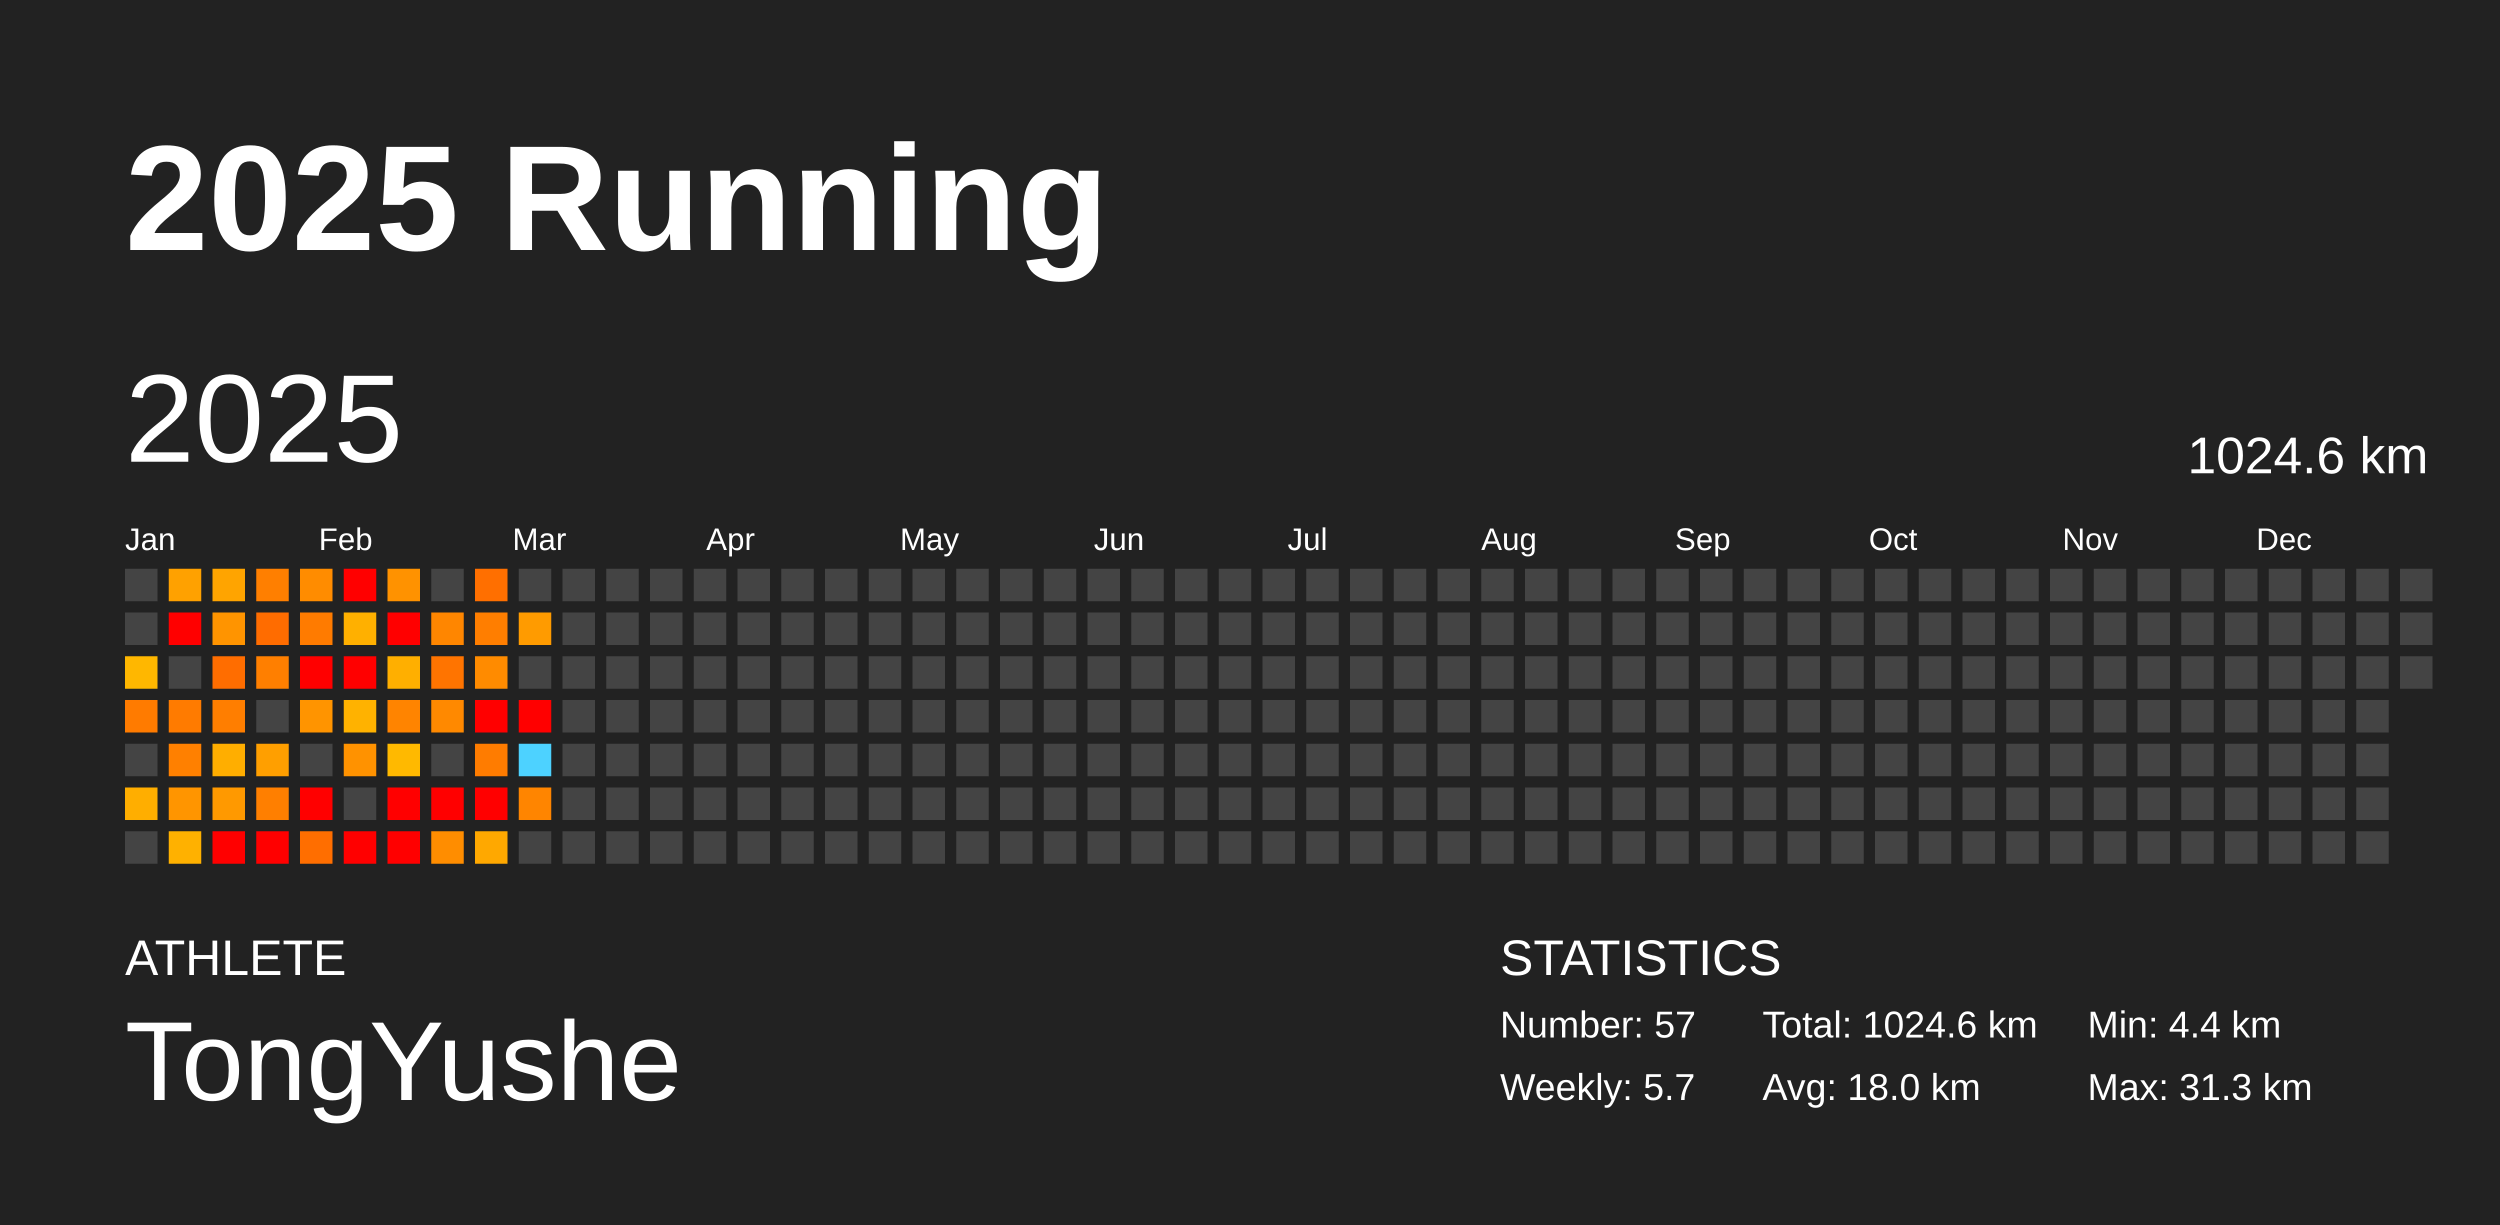
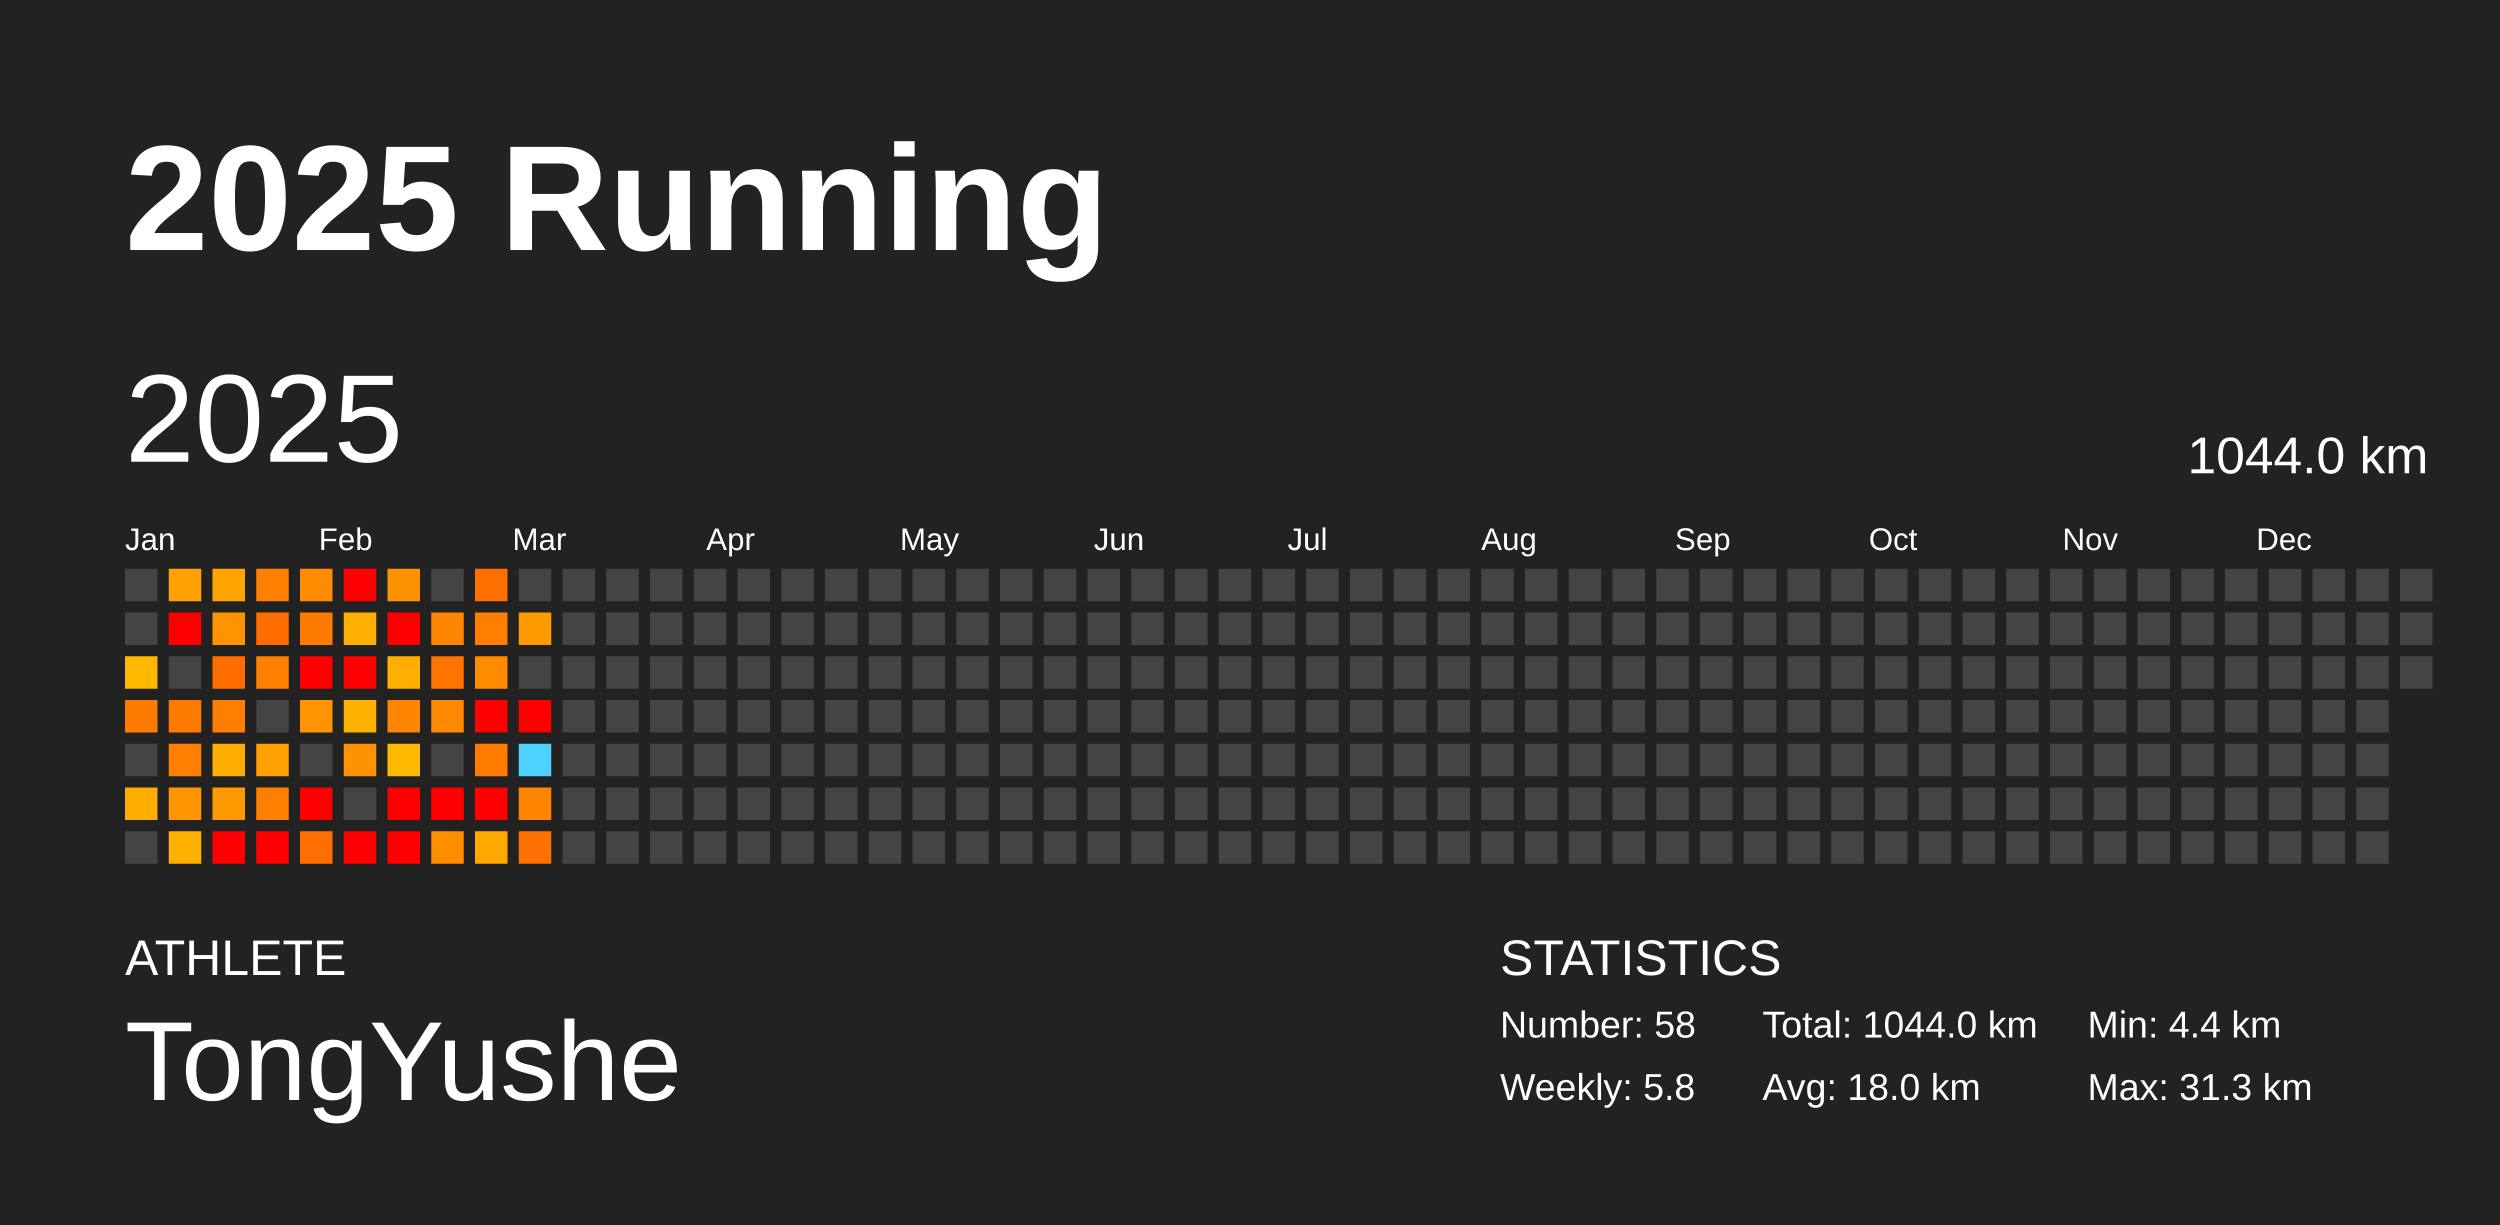
<svg xmlns="http://www.w3.org/2000/svg" baseProfile="full" height="98mm" version="1.1" viewBox="0,0,200,98" width="200mm">
  <defs />
  <rect fill="#222222" height="98" width="200" x="0" y="0" />
  <text fill="#FFFFFF" style="font-size:12px; font-family:Arial; font-weight:bold;" x="10" y="20">2025 Running</text>
  <text fill="#FFFFFF" style="font-size:4px; font-family:Arial" x="10" y="78">ATHLETE</text>
  <text fill="#FFFFFF" style="font-size:9px; font-family:Arial" x="10" y="88">TongYushe</text>
  <text fill="#FFFFFF" style="font-size:4px; font-family:Arial" x="120" y="78">STATISTICS</text>
-   <text fill="#FFFFFF" style="font-size:3px; font-family:Arial" x="120" y="83">Number: 57</text>
-   <text fill="#FFFFFF" style="font-size:3px; font-family:Arial" x="120" y="88">Weekly: 5.7</text>
-   <text fill="#FFFFFF" style="font-size:3px; font-family:Arial" x="141" y="83">Total: 1024.6 km</text>
+   <text fill="#FFFFFF" style="font-size:3px; font-family:Arial" x="120" y="83">Number: 58</text>
+   <text fill="#FFFFFF" style="font-size:3px; font-family:Arial" x="120" y="88">Weekly: 5.8</text>
+   <text fill="#FFFFFF" style="font-size:3px; font-family:Arial" x="141" y="83">Total: 1044.0 km</text>
  <text fill="#FFFFFF" style="font-size:3px; font-family:Arial" x="141" y="88">Avg: 18.0 km</text>
  <text fill="#FFFFFF" style="font-size:3px; font-family:Arial" x="167" y="83">Min: 4.4 km</text>
  <text fill="#FFFFFF" style="font-size:3px; font-family:Arial" x="167" y="88">Max: 31.3 km</text>
  <text dominant-baseline="hanging" fill="#FFFFFF" style="font-size:10.0px; font-family:Arial;" x="10" y="30">2025</text>
-   <text dominant-baseline="hanging" fill="#FFFFFF" style="font-size:4.125px; font-family:Arial;" x="175" y="35">1024.6 km</text>
+   <text dominant-baseline="hanging" fill="#FFFFFF" style="font-size:4.125px; font-family:Arial;" x="175" y="35">1044.0 km</text>
  <text fill="#FFFFFF" style="font-size:2.5px; font-family:Arial" x="10.0" y="44">Jan</text>
  <text fill="#FFFFFF" style="font-size:2.5px; font-family:Arial" x="25.5" y="44">Feb</text>
  <text fill="#FFFFFF" style="font-size:2.5px; font-family:Arial" x="41.0" y="44">Mar</text>
  <text fill="#FFFFFF" style="font-size:2.5px; font-family:Arial" x="56.5" y="44">Apr</text>
  <text fill="#FFFFFF" style="font-size:2.5px; font-family:Arial" x="72.0" y="44">May</text>
  <text fill="#FFFFFF" style="font-size:2.5px; font-family:Arial" x="87.5" y="44">Jun</text>
  <text fill="#FFFFFF" style="font-size:2.5px; font-family:Arial" x="103.0" y="44">Jul</text>
  <text fill="#FFFFFF" style="font-size:2.5px; font-family:Arial" x="118.5" y="44">Aug</text>
  <text fill="#FFFFFF" style="font-size:2.5px; font-family:Arial" x="134.0" y="44">Sep</text>
  <text fill="#FFFFFF" style="font-size:2.5px; font-family:Arial" x="149.5" y="44">Oct</text>
  <text fill="#FFFFFF" style="font-size:2.5px; font-family:Arial" x="165.0" y="44">Nov</text>
  <text fill="#FFFFFF" style="font-size:2.5px; font-family:Arial" x="180.5" y="44">Dec</text>
  <rect fill="#444444" height="2.6" width="2.6" x="10.0" y="45.5" />
  <rect fill="#444444" height="2.6" width="2.6" x="10.0" y="49.0" />
  <rect fill="#ffb700" height="2.6" width="2.6" x="10.0" y="52.5" />
  <rect fill="#ff7b00" height="2.6" width="2.6" x="10.0" y="56.0" />
  <rect fill="#444444" height="2.6" width="2.6" x="10.0" y="59.5" />
  <rect fill="#ffae00" height="2.6" width="2.6" x="10.0" y="63.0" />
  <rect fill="#444444" height="2.6" width="2.6" x="10.0" y="66.5" />
  <rect fill="#ffa100" height="2.6" width="2.6" x="13.5" y="45.5" />
  <rect fill="red" height="2.6" width="2.6" x="13.5" y="49.0" />
  <rect fill="#444444" height="2.6" width="2.6" x="13.5" y="52.5" />
  <rect fill="#ff7b00" height="2.6" width="2.6" x="13.5" y="56.0" />
  <rect fill="#ff8000" height="2.6" width="2.6" x="13.5" y="59.5" />
  <rect fill="#ff9500" height="2.6" width="2.6" x="13.5" y="63.0" />
  <rect fill="#ffb100" height="2.6" width="2.6" x="13.5" y="66.5" />
  <rect fill="#ffa400" height="2.6" width="2.6" x="17.0" y="45.5" />
  <rect fill="#ff9400" height="2.6" width="2.6" x="17.0" y="49.0" />
  <rect fill="#ff6d00" height="2.6" width="2.6" x="17.0" y="52.5" />
  <rect fill="#ff7e00" height="2.6" width="2.6" x="17.0" y="56.0" />
  <rect fill="#ffae00" height="2.6" width="2.6" x="17.0" y="59.5" />
  <rect fill="#ff9900" height="2.6" width="2.6" x="17.0" y="63.0" />
  <rect fill="red" height="2.6" width="2.6" x="17.0" y="66.5" />
  <rect fill="#ff7f00" height="2.6" width="2.6" x="20.5" y="45.5" />
  <rect fill="#ff6c00" height="2.6" width="2.6" x="20.5" y="49.0" />
  <rect fill="#ff7f00" height="2.6" width="2.6" x="20.5" y="52.5" />
  <rect fill="#444444" height="2.6" width="2.6" x="20.5" y="56.0" />
  <rect fill="#ff9f00" height="2.6" width="2.6" x="20.5" y="59.5" />
  <rect fill="#ff7f00" height="2.6" width="2.6" x="20.5" y="63.0" />
  <rect fill="red" height="2.6" width="2.6" x="20.5" y="66.5" />
  <rect fill="#ff8c00" height="2.6" width="2.6" x="24.0" y="45.5" />
  <rect fill="#ff7b00" height="2.6" width="2.6" x="24.0" y="49.0" />
  <rect fill="red" height="2.6" width="2.6" x="24.0" y="52.5" />
  <rect fill="#ff9400" height="2.6" width="2.6" x="24.0" y="56.0" />
  <rect fill="#444444" height="2.6" width="2.6" x="24.0" y="59.5" />
  <rect fill="red" height="2.6" width="2.6" x="24.0" y="63.0" />
  <rect fill="#ff6e00" height="2.6" width="2.6" x="24.0" y="66.5" />
  <rect fill="red" height="2.6" width="2.6" x="27.5" y="45.5" />
  <rect fill="#ffb000" height="2.6" width="2.6" x="27.5" y="49.0" />
  <rect fill="red" height="2.6" width="2.6" x="27.5" y="52.5" />
  <rect fill="#ffb200" height="2.6" width="2.6" x="27.5" y="56.0" />
  <rect fill="#ff9200" height="2.6" width="2.6" x="27.5" y="59.5" />
  <rect fill="#444444" height="2.6" width="2.6" x="27.5" y="63.0" />
  <rect fill="red" height="2.6" width="2.6" x="27.5" y="66.5" />
  <rect fill="#ff9200" height="2.6" width="2.6" x="31.0" y="45.5" />
  <rect fill="red" height="2.6" width="2.6" x="31.0" y="49.0" />
  <rect fill="#ffaf00" height="2.6" width="2.6" x="31.0" y="52.5" />
  <rect fill="#ff8400" height="2.6" width="2.6" x="31.0" y="56.0" />
  <rect fill="#ffb900" height="2.6" width="2.6" x="31.0" y="59.5" />
  <rect fill="red" height="2.6" width="2.6" x="31.0" y="63.0" />
  <rect fill="red" height="2.6" width="2.6" x="31.0" y="66.5" />
  <rect fill="#444444" height="2.6" width="2.6" x="34.5" y="45.5" />
  <rect fill="#ff8600" height="2.6" width="2.6" x="34.5" y="49.0" />
  <rect fill="#ff7400" height="2.6" width="2.6" x="34.5" y="52.5" />
  <rect fill="#ff8900" height="2.6" width="2.6" x="34.5" y="56.0" />
  <rect fill="#444444" height="2.6" width="2.6" x="34.5" y="59.5" />
  <rect fill="red" height="2.6" width="2.6" x="34.5" y="63.0" />
  <rect fill="#ff8d00" height="2.6" width="2.6" x="34.5" y="66.5" />
  <rect fill="#ff6f00" height="2.6" width="2.6" x="38.0" y="45.5" />
  <rect fill="#ff7e00" height="2.6" width="2.6" x="38.0" y="49.0" />
  <rect fill="#ff8b00" height="2.6" width="2.6" x="38.0" y="52.5" />
  <rect fill="red" height="2.6" width="2.6" x="38.0" y="56.0" />
  <rect fill="#ff7c00" height="2.6" width="2.6" x="38.0" y="59.5" />
  <rect fill="red" height="2.6" width="2.6" x="38.0" y="63.0" />
  <rect fill="#ffa800" height="2.6" width="2.6" x="38.0" y="66.5" />
  <rect fill="#444444" height="2.6" width="2.6" x="41.5" y="45.5" />
  <rect fill="#ff9b00" height="2.6" width="2.6" x="41.5" y="49.0" />
  <rect fill="#444444" height="2.6" width="2.6" x="41.5" y="52.5" />
  <rect fill="red" height="2.6" width="2.6" x="41.5" y="56.0" />
  <rect fill="#4dd2ff" height="2.6" width="2.6" x="41.5" y="59.5" />
  <rect fill="#ff8500" height="2.6" width="2.6" x="41.5" y="63.0" />
-   <rect fill="#444444" height="2.6" width="2.6" x="41.5" y="66.5" />
+   <rect fill="#ff7100" height="2.6" width="2.6" x="41.5" y="66.5" />
  <rect fill="#444444" height="2.6" width="2.6" x="45.0" y="45.5" />
  <rect fill="#444444" height="2.6" width="2.6" x="45.0" y="49.0" />
  <rect fill="#444444" height="2.6" width="2.6" x="45.0" y="52.5" />
  <rect fill="#444444" height="2.6" width="2.6" x="45.0" y="56.0" />
  <rect fill="#444444" height="2.6" width="2.6" x="45.0" y="59.5" />
  <rect fill="#444444" height="2.6" width="2.6" x="45.0" y="63.0" />
  <rect fill="#444444" height="2.6" width="2.6" x="45.0" y="66.5" />
  <rect fill="#444444" height="2.6" width="2.6" x="48.5" y="45.5" />
  <rect fill="#444444" height="2.6" width="2.6" x="48.5" y="49.0" />
  <rect fill="#444444" height="2.6" width="2.6" x="48.5" y="52.5" />
  <rect fill="#444444" height="2.6" width="2.6" x="48.5" y="56.0" />
  <rect fill="#444444" height="2.6" width="2.6" x="48.5" y="59.5" />
  <rect fill="#444444" height="2.6" width="2.6" x="48.5" y="63.0" />
  <rect fill="#444444" height="2.6" width="2.6" x="48.5" y="66.5" />
  <rect fill="#444444" height="2.6" width="2.6" x="52.0" y="45.5" />
  <rect fill="#444444" height="2.6" width="2.6" x="52.0" y="49.0" />
  <rect fill="#444444" height="2.6" width="2.6" x="52.0" y="52.5" />
  <rect fill="#444444" height="2.6" width="2.6" x="52.0" y="56.0" />
  <rect fill="#444444" height="2.6" width="2.6" x="52.0" y="59.5" />
  <rect fill="#444444" height="2.6" width="2.6" x="52.0" y="63.0" />
  <rect fill="#444444" height="2.6" width="2.6" x="52.0" y="66.5" />
  <rect fill="#444444" height="2.6" width="2.6" x="55.5" y="45.5" />
  <rect fill="#444444" height="2.6" width="2.6" x="55.5" y="49.0" />
  <rect fill="#444444" height="2.6" width="2.6" x="55.5" y="52.5" />
  <rect fill="#444444" height="2.6" width="2.6" x="55.5" y="56.0" />
  <rect fill="#444444" height="2.6" width="2.6" x="55.5" y="59.5" />
  <rect fill="#444444" height="2.6" width="2.6" x="55.5" y="63.0" />
  <rect fill="#444444" height="2.6" width="2.6" x="55.5" y="66.5" />
  <rect fill="#444444" height="2.6" width="2.6" x="59.0" y="45.5" />
  <rect fill="#444444" height="2.6" width="2.6" x="59.0" y="49.0" />
  <rect fill="#444444" height="2.6" width="2.6" x="59.0" y="52.5" />
  <rect fill="#444444" height="2.6" width="2.6" x="59.0" y="56.0" />
  <rect fill="#444444" height="2.6" width="2.6" x="59.0" y="59.5" />
  <rect fill="#444444" height="2.6" width="2.6" x="59.0" y="63.0" />
  <rect fill="#444444" height="2.6" width="2.6" x="59.0" y="66.5" />
  <rect fill="#444444" height="2.6" width="2.6" x="62.5" y="45.5" />
  <rect fill="#444444" height="2.6" width="2.6" x="62.5" y="49.0" />
  <rect fill="#444444" height="2.6" width="2.6" x="62.5" y="52.5" />
  <rect fill="#444444" height="2.6" width="2.6" x="62.5" y="56.0" />
  <rect fill="#444444" height="2.6" width="2.6" x="62.5" y="59.5" />
  <rect fill="#444444" height="2.6" width="2.6" x="62.5" y="63.0" />
  <rect fill="#444444" height="2.6" width="2.6" x="62.5" y="66.5" />
  <rect fill="#444444" height="2.6" width="2.6" x="66.0" y="45.5" />
  <rect fill="#444444" height="2.6" width="2.6" x="66.0" y="49.0" />
  <rect fill="#444444" height="2.6" width="2.6" x="66.0" y="52.5" />
  <rect fill="#444444" height="2.6" width="2.6" x="66.0" y="56.0" />
  <rect fill="#444444" height="2.6" width="2.6" x="66.0" y="59.5" />
  <rect fill="#444444" height="2.6" width="2.6" x="66.0" y="63.0" />
  <rect fill="#444444" height="2.6" width="2.6" x="66.0" y="66.5" />
  <rect fill="#444444" height="2.6" width="2.6" x="69.5" y="45.5" />
  <rect fill="#444444" height="2.6" width="2.6" x="69.5" y="49.0" />
  <rect fill="#444444" height="2.6" width="2.6" x="69.5" y="52.5" />
  <rect fill="#444444" height="2.6" width="2.6" x="69.5" y="56.0" />
  <rect fill="#444444" height="2.6" width="2.6" x="69.5" y="59.5" />
  <rect fill="#444444" height="2.6" width="2.6" x="69.5" y="63.0" />
  <rect fill="#444444" height="2.6" width="2.6" x="69.5" y="66.5" />
  <rect fill="#444444" height="2.6" width="2.6" x="73.0" y="45.5" />
  <rect fill="#444444" height="2.6" width="2.6" x="73.0" y="49.0" />
  <rect fill="#444444" height="2.6" width="2.6" x="73.0" y="52.5" />
  <rect fill="#444444" height="2.6" width="2.6" x="73.0" y="56.0" />
  <rect fill="#444444" height="2.6" width="2.6" x="73.0" y="59.5" />
  <rect fill="#444444" height="2.6" width="2.6" x="73.0" y="63.0" />
  <rect fill="#444444" height="2.6" width="2.6" x="73.0" y="66.5" />
  <rect fill="#444444" height="2.6" width="2.6" x="76.5" y="45.5" />
  <rect fill="#444444" height="2.6" width="2.6" x="76.5" y="49.0" />
  <rect fill="#444444" height="2.6" width="2.6" x="76.5" y="52.5" />
  <rect fill="#444444" height="2.6" width="2.6" x="76.5" y="56.0" />
  <rect fill="#444444" height="2.6" width="2.6" x="76.5" y="59.5" />
  <rect fill="#444444" height="2.6" width="2.6" x="76.5" y="63.0" />
  <rect fill="#444444" height="2.6" width="2.6" x="76.5" y="66.5" />
  <rect fill="#444444" height="2.6" width="2.6" x="80.0" y="45.5" />
  <rect fill="#444444" height="2.6" width="2.6" x="80.0" y="49.0" />
  <rect fill="#444444" height="2.6" width="2.6" x="80.0" y="52.5" />
  <rect fill="#444444" height="2.6" width="2.6" x="80.0" y="56.0" />
  <rect fill="#444444" height="2.6" width="2.6" x="80.0" y="59.5" />
  <rect fill="#444444" height="2.6" width="2.6" x="80.0" y="63.0" />
  <rect fill="#444444" height="2.6" width="2.6" x="80.0" y="66.5" />
  <rect fill="#444444" height="2.6" width="2.6" x="83.5" y="45.5" />
  <rect fill="#444444" height="2.6" width="2.6" x="83.5" y="49.0" />
  <rect fill="#444444" height="2.6" width="2.6" x="83.5" y="52.5" />
  <rect fill="#444444" height="2.6" width="2.6" x="83.5" y="56.0" />
  <rect fill="#444444" height="2.6" width="2.6" x="83.5" y="59.5" />
  <rect fill="#444444" height="2.6" width="2.6" x="83.5" y="63.0" />
  <rect fill="#444444" height="2.6" width="2.6" x="83.5" y="66.5" />
  <rect fill="#444444" height="2.6" width="2.6" x="87.0" y="45.5" />
  <rect fill="#444444" height="2.6" width="2.6" x="87.0" y="49.0" />
  <rect fill="#444444" height="2.6" width="2.6" x="87.0" y="52.5" />
  <rect fill="#444444" height="2.6" width="2.6" x="87.0" y="56.0" />
  <rect fill="#444444" height="2.6" width="2.6" x="87.0" y="59.5" />
  <rect fill="#444444" height="2.6" width="2.6" x="87.0" y="63.0" />
  <rect fill="#444444" height="2.6" width="2.6" x="87.0" y="66.5" />
  <rect fill="#444444" height="2.6" width="2.6" x="90.5" y="45.5" />
  <rect fill="#444444" height="2.6" width="2.6" x="90.5" y="49.0" />
  <rect fill="#444444" height="2.6" width="2.6" x="90.5" y="52.5" />
  <rect fill="#444444" height="2.6" width="2.6" x="90.5" y="56.0" />
  <rect fill="#444444" height="2.6" width="2.6" x="90.5" y="59.5" />
  <rect fill="#444444" height="2.6" width="2.6" x="90.5" y="63.0" />
  <rect fill="#444444" height="2.6" width="2.6" x="90.5" y="66.5" />
  <rect fill="#444444" height="2.6" width="2.6" x="94.0" y="45.5" />
  <rect fill="#444444" height="2.6" width="2.6" x="94.0" y="49.0" />
  <rect fill="#444444" height="2.6" width="2.6" x="94.0" y="52.5" />
  <rect fill="#444444" height="2.6" width="2.6" x="94.0" y="56.0" />
  <rect fill="#444444" height="2.6" width="2.6" x="94.0" y="59.5" />
  <rect fill="#444444" height="2.6" width="2.6" x="94.0" y="63.0" />
  <rect fill="#444444" height="2.6" width="2.6" x="94.0" y="66.5" />
  <rect fill="#444444" height="2.6" width="2.6" x="97.5" y="45.5" />
  <rect fill="#444444" height="2.6" width="2.6" x="97.5" y="49.0" />
  <rect fill="#444444" height="2.6" width="2.6" x="97.5" y="52.5" />
  <rect fill="#444444" height="2.6" width="2.6" x="97.5" y="56.0" />
  <rect fill="#444444" height="2.6" width="2.6" x="97.5" y="59.5" />
  <rect fill="#444444" height="2.6" width="2.6" x="97.5" y="63.0" />
  <rect fill="#444444" height="2.6" width="2.6" x="97.5" y="66.5" />
  <rect fill="#444444" height="2.6" width="2.6" x="101.0" y="45.5" />
  <rect fill="#444444" height="2.6" width="2.6" x="101.0" y="49.0" />
  <rect fill="#444444" height="2.6" width="2.6" x="101.0" y="52.5" />
  <rect fill="#444444" height="2.6" width="2.6" x="101.0" y="56.0" />
  <rect fill="#444444" height="2.6" width="2.6" x="101.0" y="59.5" />
  <rect fill="#444444" height="2.6" width="2.6" x="101.0" y="63.0" />
  <rect fill="#444444" height="2.6" width="2.6" x="101.0" y="66.5" />
  <rect fill="#444444" height="2.6" width="2.6" x="104.5" y="45.5" />
  <rect fill="#444444" height="2.6" width="2.6" x="104.5" y="49.0" />
  <rect fill="#444444" height="2.6" width="2.6" x="104.5" y="52.5" />
  <rect fill="#444444" height="2.6" width="2.6" x="104.5" y="56.0" />
  <rect fill="#444444" height="2.6" width="2.6" x="104.5" y="59.5" />
  <rect fill="#444444" height="2.6" width="2.6" x="104.5" y="63.0" />
  <rect fill="#444444" height="2.6" width="2.6" x="104.5" y="66.5" />
  <rect fill="#444444" height="2.6" width="2.6" x="108.0" y="45.5" />
  <rect fill="#444444" height="2.6" width="2.6" x="108.0" y="49.0" />
  <rect fill="#444444" height="2.6" width="2.6" x="108.0" y="52.5" />
  <rect fill="#444444" height="2.6" width="2.6" x="108.0" y="56.0" />
  <rect fill="#444444" height="2.6" width="2.6" x="108.0" y="59.5" />
  <rect fill="#444444" height="2.6" width="2.6" x="108.0" y="63.0" />
  <rect fill="#444444" height="2.6" width="2.6" x="108.0" y="66.5" />
  <rect fill="#444444" height="2.6" width="2.6" x="111.5" y="45.5" />
  <rect fill="#444444" height="2.6" width="2.6" x="111.5" y="49.0" />
  <rect fill="#444444" height="2.6" width="2.6" x="111.5" y="52.5" />
  <rect fill="#444444" height="2.6" width="2.6" x="111.5" y="56.0" />
  <rect fill="#444444" height="2.6" width="2.6" x="111.5" y="59.5" />
  <rect fill="#444444" height="2.6" width="2.6" x="111.5" y="63.0" />
  <rect fill="#444444" height="2.6" width="2.6" x="111.5" y="66.5" />
  <rect fill="#444444" height="2.6" width="2.6" x="115.0" y="45.5" />
  <rect fill="#444444" height="2.6" width="2.6" x="115.0" y="49.0" />
  <rect fill="#444444" height="2.6" width="2.6" x="115.0" y="52.5" />
  <rect fill="#444444" height="2.6" width="2.6" x="115.0" y="56.0" />
  <rect fill="#444444" height="2.6" width="2.6" x="115.0" y="59.5" />
  <rect fill="#444444" height="2.6" width="2.6" x="115.0" y="63.0" />
  <rect fill="#444444" height="2.6" width="2.6" x="115.0" y="66.5" />
  <rect fill="#444444" height="2.6" width="2.6" x="118.5" y="45.5" />
  <rect fill="#444444" height="2.6" width="2.6" x="118.5" y="49.0" />
  <rect fill="#444444" height="2.6" width="2.6" x="118.5" y="52.5" />
  <rect fill="#444444" height="2.6" width="2.6" x="118.5" y="56.0" />
  <rect fill="#444444" height="2.6" width="2.6" x="118.5" y="59.5" />
  <rect fill="#444444" height="2.6" width="2.6" x="118.5" y="63.0" />
  <rect fill="#444444" height="2.6" width="2.6" x="118.5" y="66.5" />
  <rect fill="#444444" height="2.6" width="2.6" x="122.0" y="45.5" />
  <rect fill="#444444" height="2.6" width="2.6" x="122.0" y="49.0" />
  <rect fill="#444444" height="2.6" width="2.6" x="122.0" y="52.5" />
  <rect fill="#444444" height="2.6" width="2.6" x="122.0" y="56.0" />
  <rect fill="#444444" height="2.6" width="2.6" x="122.0" y="59.5" />
  <rect fill="#444444" height="2.6" width="2.6" x="122.0" y="63.0" />
  <rect fill="#444444" height="2.6" width="2.6" x="122.0" y="66.5" />
  <rect fill="#444444" height="2.6" width="2.6" x="125.5" y="45.5" />
  <rect fill="#444444" height="2.6" width="2.6" x="125.5" y="49.0" />
  <rect fill="#444444" height="2.6" width="2.6" x="125.5" y="52.5" />
  <rect fill="#444444" height="2.6" width="2.6" x="125.5" y="56.0" />
  <rect fill="#444444" height="2.6" width="2.6" x="125.5" y="59.5" />
  <rect fill="#444444" height="2.6" width="2.6" x="125.5" y="63.0" />
  <rect fill="#444444" height="2.6" width="2.6" x="125.5" y="66.5" />
  <rect fill="#444444" height="2.6" width="2.6" x="129.0" y="45.5" />
  <rect fill="#444444" height="2.6" width="2.6" x="129.0" y="49.0" />
  <rect fill="#444444" height="2.6" width="2.6" x="129.0" y="52.5" />
  <rect fill="#444444" height="2.6" width="2.6" x="129.0" y="56.0" />
  <rect fill="#444444" height="2.6" width="2.6" x="129.0" y="59.5" />
  <rect fill="#444444" height="2.6" width="2.6" x="129.0" y="63.0" />
  <rect fill="#444444" height="2.6" width="2.6" x="129.0" y="66.5" />
  <rect fill="#444444" height="2.6" width="2.6" x="132.5" y="45.5" />
  <rect fill="#444444" height="2.6" width="2.6" x="132.5" y="49.0" />
  <rect fill="#444444" height="2.6" width="2.6" x="132.5" y="52.5" />
  <rect fill="#444444" height="2.6" width="2.6" x="132.5" y="56.0" />
  <rect fill="#444444" height="2.6" width="2.6" x="132.5" y="59.5" />
  <rect fill="#444444" height="2.6" width="2.6" x="132.5" y="63.0" />
  <rect fill="#444444" height="2.6" width="2.6" x="132.5" y="66.5" />
  <rect fill="#444444" height="2.6" width="2.6" x="136.0" y="45.5" />
  <rect fill="#444444" height="2.6" width="2.6" x="136.0" y="49.0" />
  <rect fill="#444444" height="2.6" width="2.6" x="136.0" y="52.5" />
  <rect fill="#444444" height="2.6" width="2.6" x="136.0" y="56.0" />
  <rect fill="#444444" height="2.6" width="2.6" x="136.0" y="59.5" />
  <rect fill="#444444" height="2.6" width="2.6" x="136.0" y="63.0" />
  <rect fill="#444444" height="2.6" width="2.6" x="136.0" y="66.5" />
  <rect fill="#444444" height="2.6" width="2.6" x="139.5" y="45.5" />
  <rect fill="#444444" height="2.6" width="2.6" x="139.5" y="49.0" />
  <rect fill="#444444" height="2.6" width="2.6" x="139.5" y="52.5" />
  <rect fill="#444444" height="2.6" width="2.6" x="139.5" y="56.0" />
  <rect fill="#444444" height="2.6" width="2.6" x="139.5" y="59.5" />
  <rect fill="#444444" height="2.6" width="2.6" x="139.5" y="63.0" />
  <rect fill="#444444" height="2.6" width="2.6" x="139.5" y="66.5" />
  <rect fill="#444444" height="2.6" width="2.6" x="143.0" y="45.5" />
  <rect fill="#444444" height="2.6" width="2.6" x="143.0" y="49.0" />
  <rect fill="#444444" height="2.6" width="2.6" x="143.0" y="52.5" />
  <rect fill="#444444" height="2.6" width="2.6" x="143.0" y="56.0" />
  <rect fill="#444444" height="2.6" width="2.6" x="143.0" y="59.5" />
  <rect fill="#444444" height="2.6" width="2.6" x="143.0" y="63.0" />
  <rect fill="#444444" height="2.6" width="2.6" x="143.0" y="66.5" />
  <rect fill="#444444" height="2.6" width="2.6" x="146.5" y="45.5" />
  <rect fill="#444444" height="2.6" width="2.6" x="146.5" y="49.0" />
  <rect fill="#444444" height="2.6" width="2.6" x="146.5" y="52.5" />
  <rect fill="#444444" height="2.6" width="2.6" x="146.5" y="56.0" />
  <rect fill="#444444" height="2.6" width="2.6" x="146.5" y="59.5" />
  <rect fill="#444444" height="2.6" width="2.6" x="146.5" y="63.0" />
  <rect fill="#444444" height="2.6" width="2.6" x="146.5" y="66.5" />
  <rect fill="#444444" height="2.6" width="2.6" x="150.0" y="45.5" />
  <rect fill="#444444" height="2.6" width="2.6" x="150.0" y="49.0" />
  <rect fill="#444444" height="2.6" width="2.6" x="150.0" y="52.5" />
  <rect fill="#444444" height="2.6" width="2.6" x="150.0" y="56.0" />
  <rect fill="#444444" height="2.6" width="2.6" x="150.0" y="59.5" />
  <rect fill="#444444" height="2.6" width="2.6" x="150.0" y="63.0" />
  <rect fill="#444444" height="2.6" width="2.6" x="150.0" y="66.5" />
  <rect fill="#444444" height="2.6" width="2.6" x="153.5" y="45.5" />
  <rect fill="#444444" height="2.6" width="2.6" x="153.5" y="49.0" />
  <rect fill="#444444" height="2.6" width="2.6" x="153.5" y="52.5" />
  <rect fill="#444444" height="2.6" width="2.6" x="153.5" y="56.0" />
  <rect fill="#444444" height="2.6" width="2.6" x="153.5" y="59.5" />
  <rect fill="#444444" height="2.6" width="2.6" x="153.5" y="63.0" />
  <rect fill="#444444" height="2.6" width="2.6" x="153.5" y="66.5" />
  <rect fill="#444444" height="2.6" width="2.6" x="157.0" y="45.5" />
  <rect fill="#444444" height="2.6" width="2.6" x="157.0" y="49.0" />
  <rect fill="#444444" height="2.6" width="2.6" x="157.0" y="52.5" />
  <rect fill="#444444" height="2.6" width="2.6" x="157.0" y="56.0" />
  <rect fill="#444444" height="2.6" width="2.6" x="157.0" y="59.5" />
  <rect fill="#444444" height="2.6" width="2.6" x="157.0" y="63.0" />
  <rect fill="#444444" height="2.6" width="2.6" x="157.0" y="66.5" />
  <rect fill="#444444" height="2.6" width="2.6" x="160.5" y="45.5" />
  <rect fill="#444444" height="2.6" width="2.6" x="160.5" y="49.0" />
  <rect fill="#444444" height="2.6" width="2.6" x="160.5" y="52.5" />
  <rect fill="#444444" height="2.6" width="2.6" x="160.5" y="56.0" />
  <rect fill="#444444" height="2.6" width="2.6" x="160.5" y="59.5" />
  <rect fill="#444444" height="2.6" width="2.6" x="160.5" y="63.0" />
  <rect fill="#444444" height="2.6" width="2.6" x="160.5" y="66.5" />
  <rect fill="#444444" height="2.6" width="2.6" x="164.0" y="45.5" />
  <rect fill="#444444" height="2.6" width="2.6" x="164.0" y="49.0" />
  <rect fill="#444444" height="2.6" width="2.6" x="164.0" y="52.5" />
  <rect fill="#444444" height="2.6" width="2.6" x="164.0" y="56.0" />
  <rect fill="#444444" height="2.6" width="2.6" x="164.0" y="59.5" />
  <rect fill="#444444" height="2.6" width="2.6" x="164.0" y="63.0" />
  <rect fill="#444444" height="2.6" width="2.6" x="164.0" y="66.5" />
  <rect fill="#444444" height="2.6" width="2.6" x="167.5" y="45.5" />
  <rect fill="#444444" height="2.6" width="2.6" x="167.5" y="49.0" />
  <rect fill="#444444" height="2.6" width="2.6" x="167.5" y="52.5" />
  <rect fill="#444444" height="2.6" width="2.6" x="167.5" y="56.0" />
  <rect fill="#444444" height="2.6" width="2.6" x="167.5" y="59.5" />
  <rect fill="#444444" height="2.6" width="2.6" x="167.5" y="63.0" />
  <rect fill="#444444" height="2.6" width="2.6" x="167.5" y="66.5" />
  <rect fill="#444444" height="2.6" width="2.6" x="171.0" y="45.5" />
  <rect fill="#444444" height="2.6" width="2.6" x="171.0" y="49.0" />
  <rect fill="#444444" height="2.6" width="2.6" x="171.0" y="52.5" />
  <rect fill="#444444" height="2.6" width="2.6" x="171.0" y="56.0" />
  <rect fill="#444444" height="2.6" width="2.6" x="171.0" y="59.5" />
  <rect fill="#444444" height="2.6" width="2.6" x="171.0" y="63.0" />
  <rect fill="#444444" height="2.6" width="2.6" x="171.0" y="66.5" />
  <rect fill="#444444" height="2.6" width="2.6" x="174.5" y="45.5" />
  <rect fill="#444444" height="2.6" width="2.6" x="174.5" y="49.0" />
  <rect fill="#444444" height="2.6" width="2.6" x="174.5" y="52.5" />
  <rect fill="#444444" height="2.6" width="2.6" x="174.5" y="56.0" />
  <rect fill="#444444" height="2.6" width="2.6" x="174.5" y="59.5" />
  <rect fill="#444444" height="2.6" width="2.6" x="174.5" y="63.0" />
  <rect fill="#444444" height="2.6" width="2.6" x="174.5" y="66.5" />
  <rect fill="#444444" height="2.6" width="2.6" x="178.0" y="45.5" />
  <rect fill="#444444" height="2.6" width="2.6" x="178.0" y="49.0" />
  <rect fill="#444444" height="2.6" width="2.6" x="178.0" y="52.5" />
  <rect fill="#444444" height="2.6" width="2.6" x="178.0" y="56.0" />
  <rect fill="#444444" height="2.6" width="2.6" x="178.0" y="59.5" />
  <rect fill="#444444" height="2.6" width="2.6" x="178.0" y="63.0" />
  <rect fill="#444444" height="2.6" width="2.6" x="178.0" y="66.5" />
  <rect fill="#444444" height="2.6" width="2.6" x="181.5" y="45.5" />
  <rect fill="#444444" height="2.6" width="2.6" x="181.5" y="49.0" />
  <rect fill="#444444" height="2.6" width="2.6" x="181.5" y="52.5" />
  <rect fill="#444444" height="2.6" width="2.6" x="181.5" y="56.0" />
  <rect fill="#444444" height="2.6" width="2.6" x="181.5" y="59.5" />
  <rect fill="#444444" height="2.6" width="2.6" x="181.5" y="63.0" />
  <rect fill="#444444" height="2.6" width="2.6" x="181.5" y="66.5" />
  <rect fill="#444444" height="2.6" width="2.6" x="185.0" y="45.5" />
  <rect fill="#444444" height="2.6" width="2.6" x="185.0" y="49.0" />
  <rect fill="#444444" height="2.6" width="2.6" x="185.0" y="52.5" />
  <rect fill="#444444" height="2.6" width="2.6" x="185.0" y="56.0" />
  <rect fill="#444444" height="2.6" width="2.6" x="185.0" y="59.5" />
  <rect fill="#444444" height="2.6" width="2.6" x="185.0" y="63.0" />
  <rect fill="#444444" height="2.6" width="2.6" x="185.0" y="66.5" />
  <rect fill="#444444" height="2.6" width="2.6" x="188.5" y="45.5" />
  <rect fill="#444444" height="2.6" width="2.6" x="188.5" y="49.0" />
  <rect fill="#444444" height="2.6" width="2.6" x="188.5" y="52.5" />
  <rect fill="#444444" height="2.6" width="2.6" x="188.5" y="56.0" />
  <rect fill="#444444" height="2.6" width="2.6" x="188.5" y="59.5" />
  <rect fill="#444444" height="2.6" width="2.6" x="188.5" y="63.0" />
  <rect fill="#444444" height="2.6" width="2.6" x="188.5" y="66.5" />
  <rect fill="#444444" height="2.6" width="2.6" x="192.0" y="45.5" />
  <rect fill="#444444" height="2.6" width="2.6" x="192.0" y="49.0" />
  <rect fill="#444444" height="2.6" width="2.6" x="192.0" y="52.5" />
</svg>
